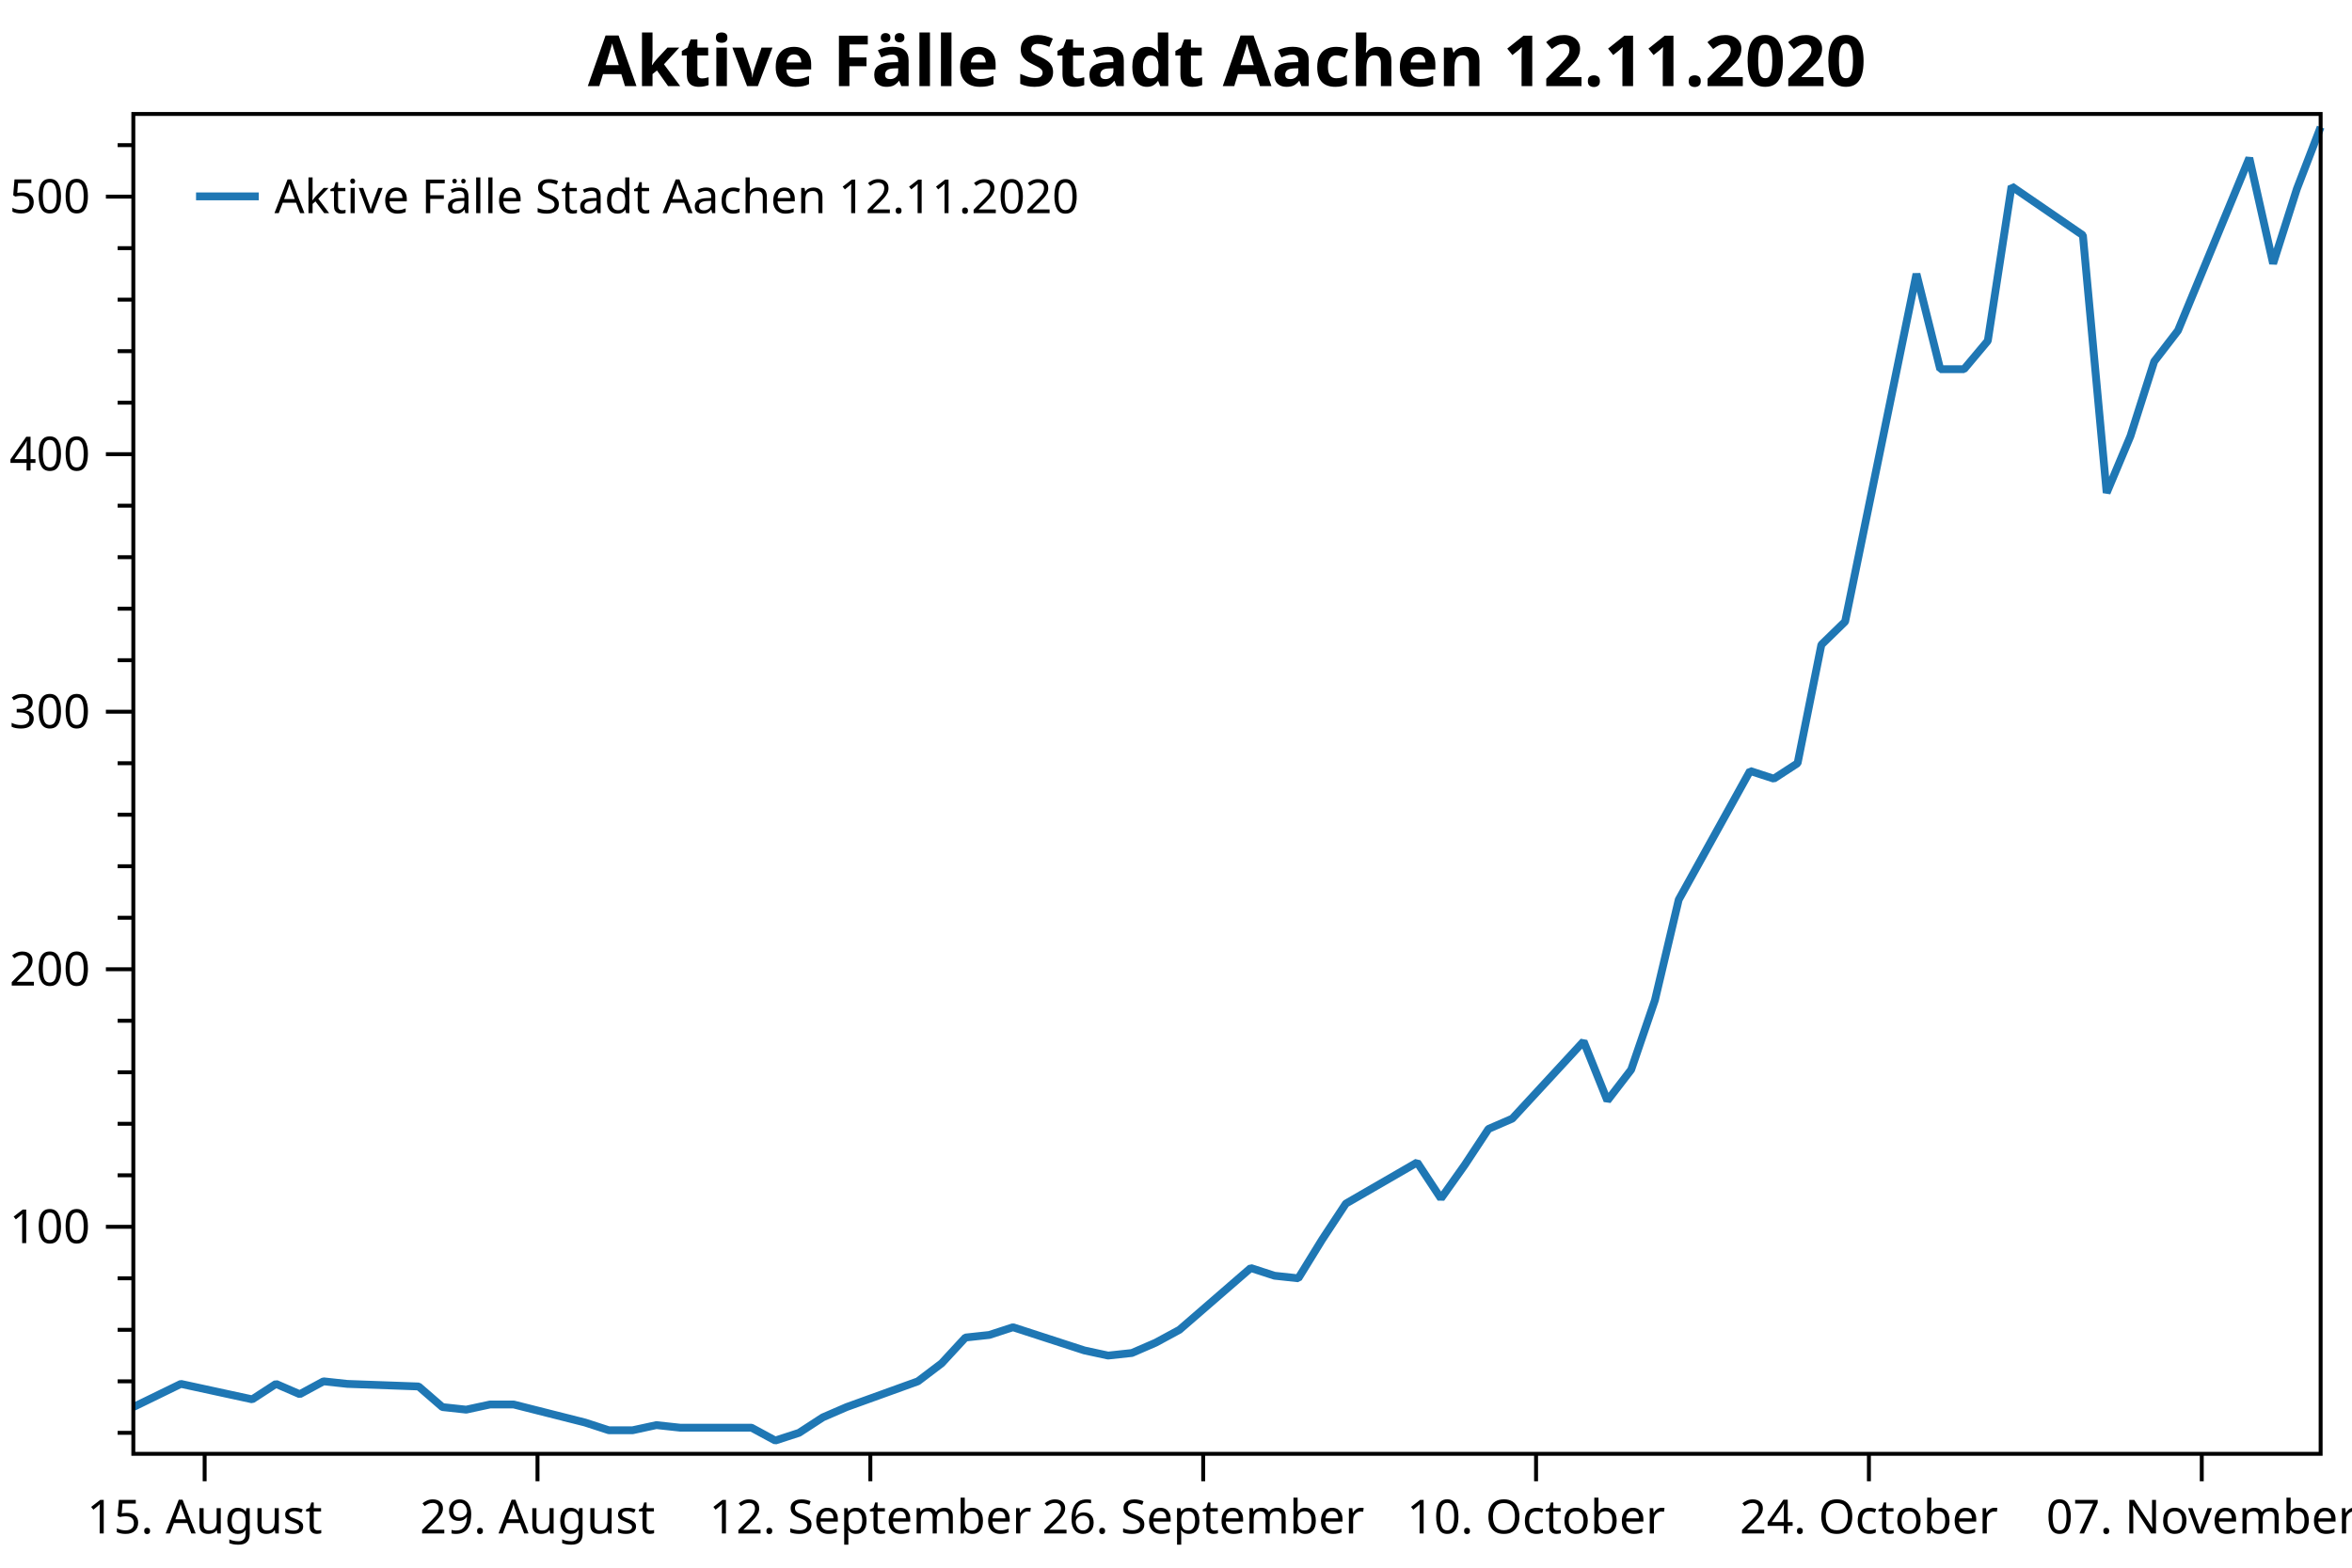
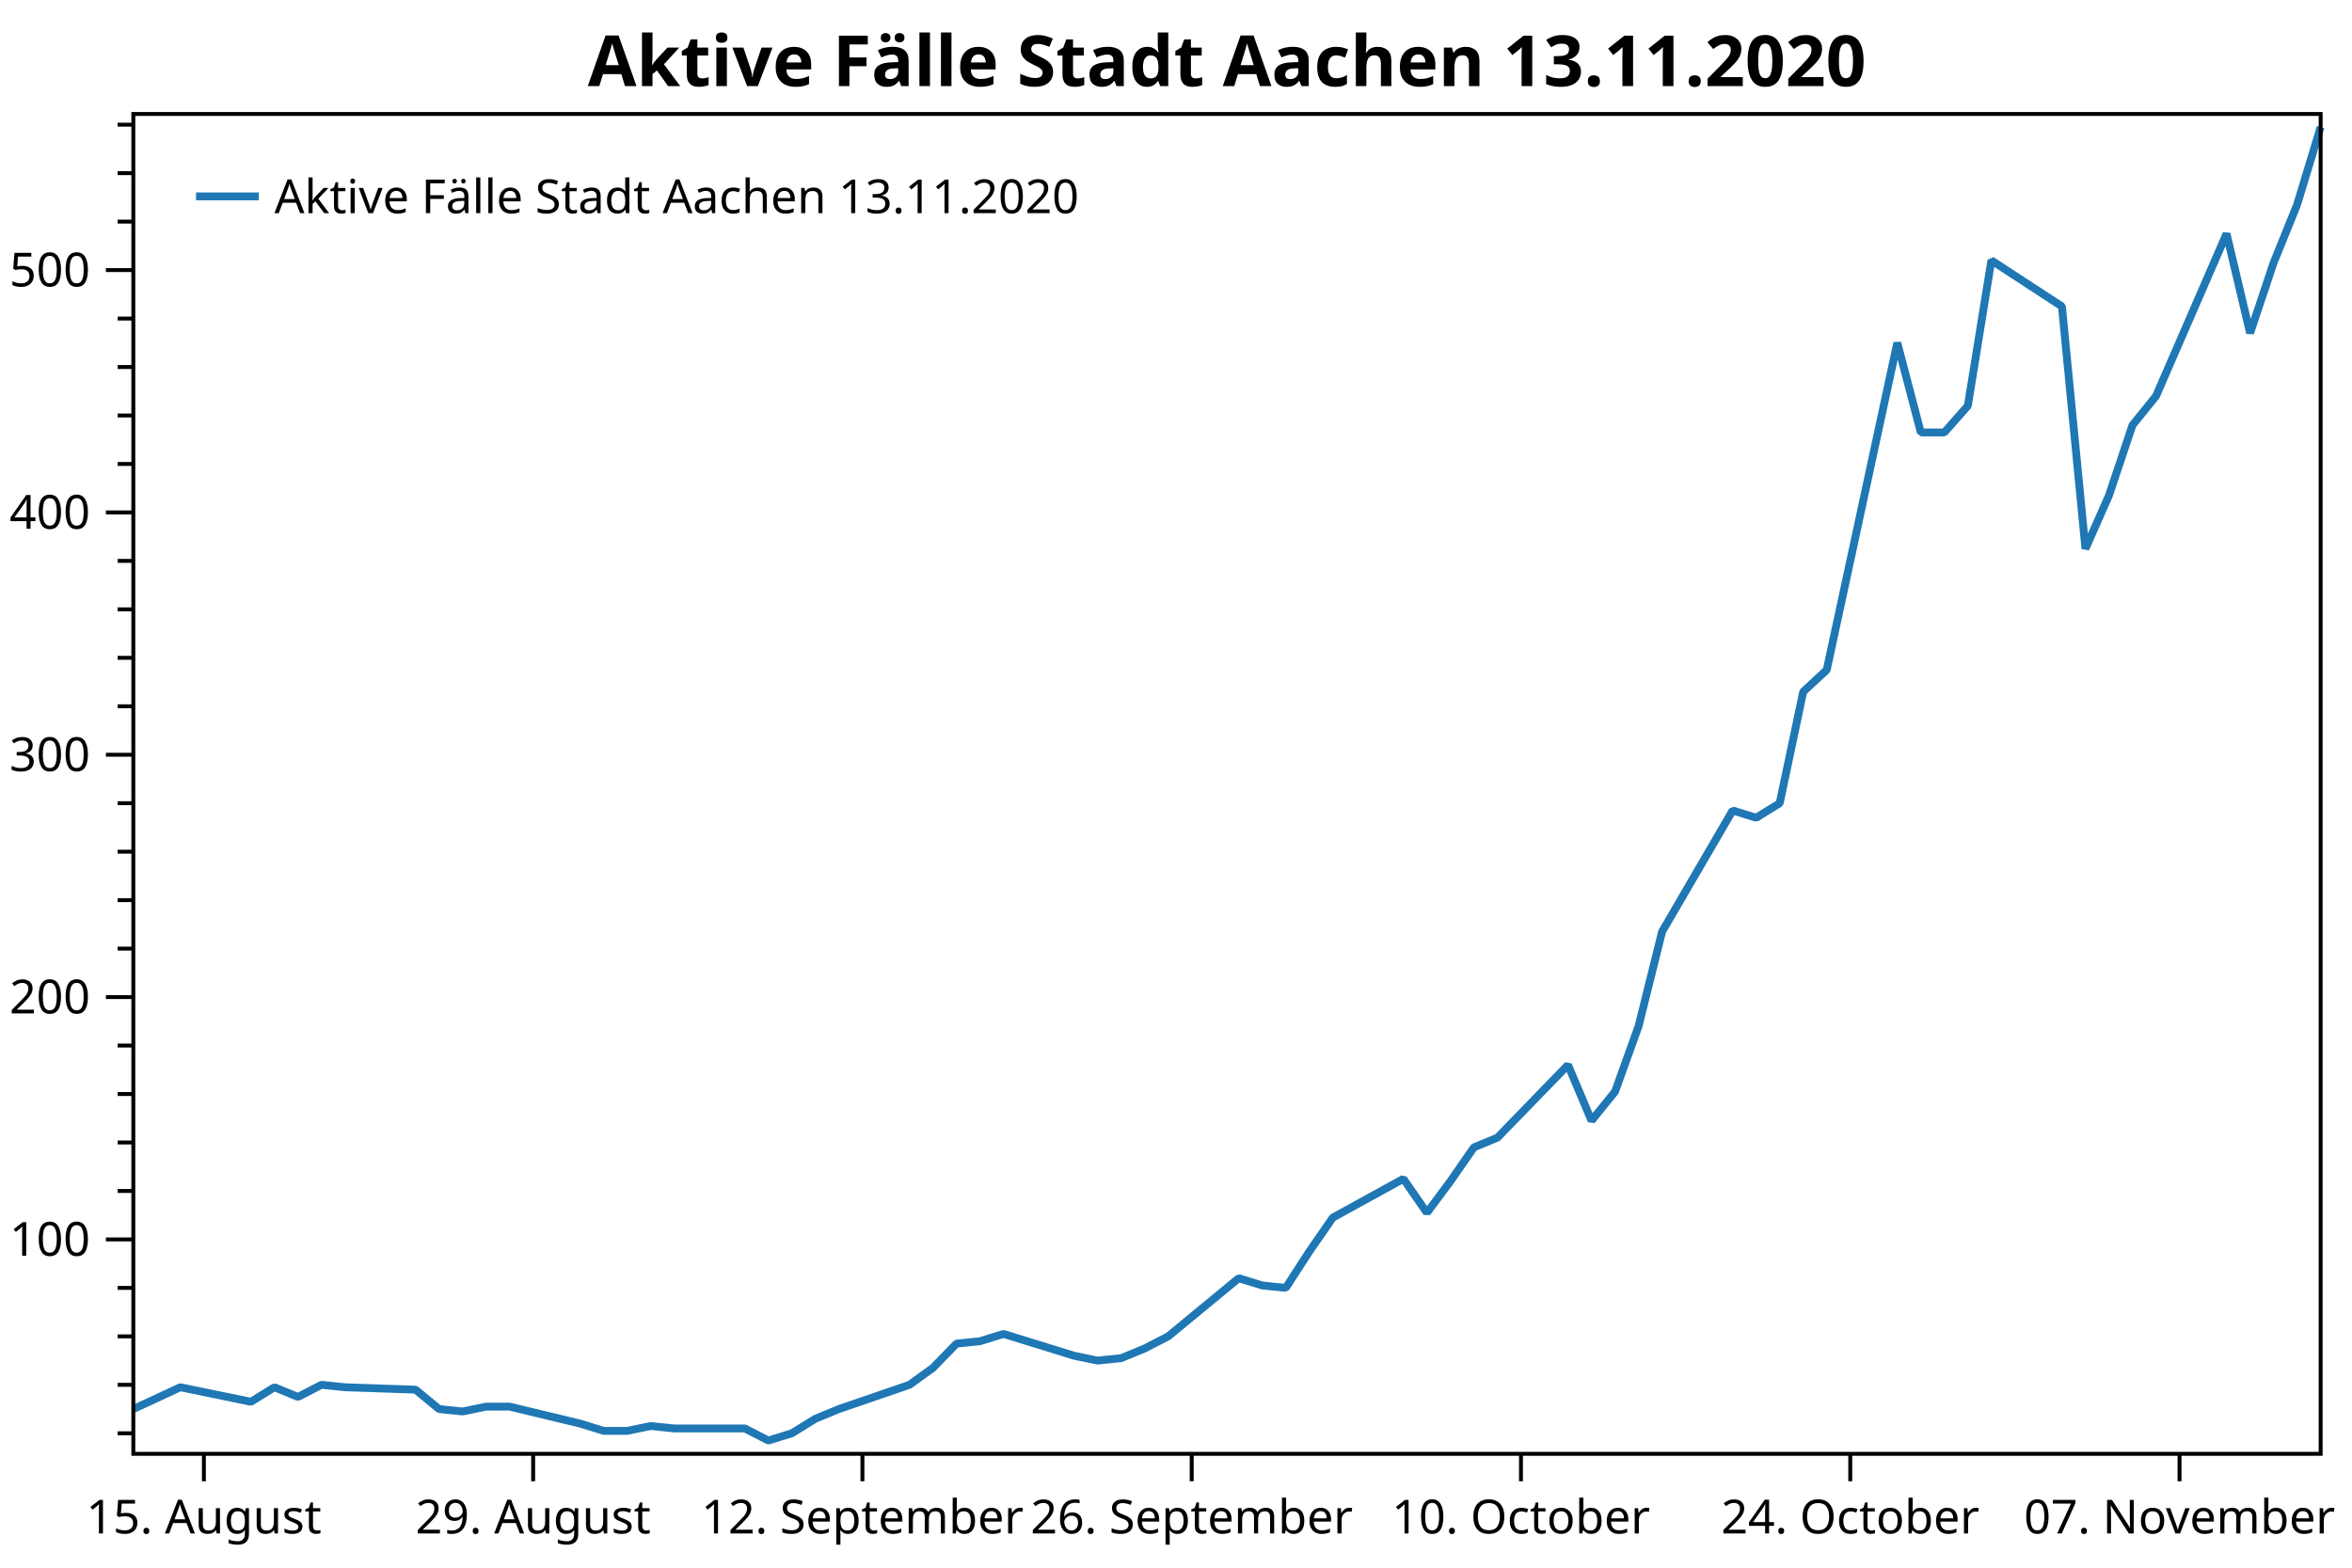
<svg xmlns="http://www.w3.org/2000/svg" width="600" height="400" version="1.1">
  <rect x="0" y="0" width="600" height="400" style="fill:rgb(255,255,255);stroke:none;" />
-   <polyline points="34.012,365.591 30.012,365.591" style="fill:none;stroke:black;stroke-width:1" />
-   <polyline points="34.012,352.448 30.012,352.448" style="fill:none;stroke:black;stroke-width:1" />
-   <polyline points="34.012,339.306 30.012,339.306" style="fill:none;stroke:black;stroke-width:1" />
-   <polyline points="34.012,326.164 30.012,326.164" style="fill:none;stroke:black;stroke-width:1" />
-   <polyline points="34.012,299.879 30.012,299.879" style="fill:none;stroke:black;stroke-width:1" />
-   <polyline points="34.012,286.736 30.012,286.736" style="fill:none;stroke:black;stroke-width:1" />
-   <polyline points="34.012,273.594 30.012,273.594" style="fill:none;stroke:black;stroke-width:1" />
-   <polyline points="34.012,260.452 30.012,260.452" style="fill:none;stroke:black;stroke-width:1" />
-   <polyline points="34.012,234.167 30.012,234.167" style="fill:none;stroke:black;stroke-width:1" />
-   <polyline points="34.012,221.024 30.012,221.024" style="fill:none;stroke:black;stroke-width:1" />
-   <polyline points="34.012,207.882 30.012,207.882" style="fill:none;stroke:black;stroke-width:1" />
-   <polyline points="34.012,194.739 30.012,194.739" style="fill:none;stroke:black;stroke-width:1" />
-   <polyline points="34.012,168.455 30.012,168.455" style="fill:none;stroke:black;stroke-width:1" />
-   <polyline points="34.012,155.312 30.012,155.312" style="fill:none;stroke:black;stroke-width:1" />
-   <polyline points="34.012,142.17 30.012,142.17" style="fill:none;stroke:black;stroke-width:1" />
-   <polyline points="34.012,129.028 30.012,129.028" style="fill:none;stroke:black;stroke-width:1" />
-   <polyline points="34.012,102.743 30.012,102.743" style="fill:none;stroke:black;stroke-width:1" />
-   <polyline points="34.012,89.6 30.012,89.6" style="fill:none;stroke:black;stroke-width:1" />
-   <polyline points="34.012,76.458 30.012,76.458" style="fill:none;stroke:black;stroke-width:1" />
-   <polyline points="34.012,63.316 30.012,63.316" style="fill:none;stroke:black;stroke-width:1" />
-   <polyline points="34.012,37.031 30.012,37.031" style="fill:none;stroke:black;stroke-width:1" />
-   <text dominant-baseline="middle" text-anchor="end" transform="translate(23.012,313.0212)" font-family="Segoe UI" font-size="12" font-weight="400" fill="black">100</text>
-   <text dominant-baseline="middle" text-anchor="end" transform="translate(23.012,247.3092)" font-family="Segoe UI" font-size="12" font-weight="400" fill="black">200</text>
-   <text dominant-baseline="middle" text-anchor="end" transform="translate(23.012,181.5971)" font-family="Segoe UI" font-size="12" font-weight="400" fill="black">300</text>
-   <text dominant-baseline="middle" text-anchor="end" transform="translate(23.012,115.8851)" font-family="Segoe UI" font-size="12" font-weight="400" fill="black">400</text>
-   <text dominant-baseline="middle" text-anchor="end" transform="translate(23.012,50.1731)" font-family="Segoe UI" font-size="12" font-weight="400" fill="black">500</text>
-   <polyline points="34.012,313.021 27.012,313.021" style="fill:none;stroke:black;stroke-width:1" />
-   <polyline points="34.012,247.309 27.012,247.309" style="fill:none;stroke:black;stroke-width:1" />
-   <polyline points="34.012,181.597 27.012,181.597" style="fill:none;stroke:black;stroke-width:1" />
-   <polyline points="34.012,115.885 27.012,115.885" style="fill:none;stroke:black;stroke-width:1" />
-   <polyline points="34.012,50.173 27.012,50.173" style="fill:none;stroke:black;stroke-width:1" />
-   <text dominant-baseline="hanging" text-anchor="middle" transform="translate(52.2073,381.947)" font-family="Segoe UI" font-size="12" font-weight="400" fill="black">15. August</text>
-   <text dominant-baseline="hanging" text-anchor="middle" transform="translate(137.1185,381.947)" font-family="Segoe UI" font-size="12" font-weight="400" fill="black">29. August</text>
-   <text dominant-baseline="hanging" text-anchor="middle" transform="translate(222.0297,381.947)" font-family="Segoe UI" font-size="12" font-weight="400" fill="black">12. September</text>
-   <text dominant-baseline="hanging" text-anchor="middle" transform="translate(306.9409,381.947)" font-family="Segoe UI" font-size="12" font-weight="400" fill="black">26. September</text>
-   <text dominant-baseline="hanging" text-anchor="middle" transform="translate(391.8521,381.947)" font-family="Segoe UI" font-size="12" font-weight="400" fill="black">10. October</text>
-   <text dominant-baseline="hanging" text-anchor="middle" transform="translate(476.7633,381.947)" font-family="Segoe UI" font-size="12" font-weight="400" fill="black">24. October</text>
-   <text dominant-baseline="hanging" text-anchor="middle" transform="translate(561.6746,381.947)" font-family="Segoe UI" font-size="12" font-weight="400" fill="black">07. November</text>
-   <polyline points="52.207,370.947 52.207,377.947" style="fill:none;stroke:black;stroke-width:1" />
-   <polyline points="137.119,370.947 137.119,377.947" style="fill:none;stroke:black;stroke-width:1" />
-   <polyline points="222.03,370.947 222.03,377.947" style="fill:none;stroke:black;stroke-width:1" />
-   <polyline points="306.941,370.947 306.941,377.947" style="fill:none;stroke:black;stroke-width:1" />
-   <polyline points="391.852,370.947 391.852,377.947" style="fill:none;stroke:black;stroke-width:1" />
-   <polyline points="476.763,370.947 476.763,377.947" style="fill:none;stroke:black;stroke-width:1" />
-   <polyline points="561.675,370.947 561.675,377.947" style="fill:none;stroke:black;stroke-width:1" />
-   <polyline points="34.012,359.02 46.142,353.106 64.337,357.048 70.403,353.106 76.468,355.734 82.533,352.448 88.598,353.106 106.793,353.763 112.858,359.02 118.923,359.677 124.988,358.363 131.053,358.363 149.249,362.962 155.314,364.934 161.379,364.934 167.444,363.62 173.509,364.277 191.704,364.277 197.769,367.562 203.834,365.591 209.899,361.648 215.965,359.02 234.16,352.448 240.225,347.849 246.29,341.277 252.355,340.62 258.42,338.649 276.615,344.563 282.681,345.877 288.746,345.22 294.811,342.592 300.876,339.306 319.071,323.535 325.136,325.507 331.201,326.164 337.266,316.307 343.331,307.107 361.527,296.593 367.592,305.793 373.657,297.25 379.722,288.051 385.787,285.422 403.982,265.709 410.047,280.822 416.113,272.937 422.178,255.195 428.243,229.567 446.438,196.711 452.503,198.682 458.568,194.739 464.633,164.512 470.698,158.598 488.894,69.887 494.959,94.2 501.024,94.2 507.089,86.972 513.154,47.545 531.349,60.03 537.414,125.742 543.479,111.285 549.544,92.229 555.61,84.343 573.805,40.316 579.87,67.258 585.935,48.202 592,32.431" style="fill:none;stroke:rgb(31,119,180);stroke-width:2;stroke-linejoin:bevel" />
-   <text dominant-baseline="hanging" text-anchor="middle" transform="translate(313.006,8)" font-family="Segoe UI" font-size="18" font-weight="700" fill="black">Aktive Fälle Stadt Aachen 12.11.2020</text>
+   <polyline points="34.012,365.707 30.012,365.707" style="fill:none;stroke:black;stroke-width:1" />
+   <polyline points="34.012,353.341 30.012,353.341" style="fill:none;stroke:black;stroke-width:1" />
+   <polyline points="34.012,340.974 30.012,340.974" style="fill:none;stroke:black;stroke-width:1" />
+   <polyline points="34.012,328.608 30.012,328.608" style="fill:none;stroke:black;stroke-width:1" />
+   <polyline points="34.012,303.875 30.012,303.875" style="fill:none;stroke:black;stroke-width:1" />
+   <polyline points="34.012,291.508 30.012,291.508" style="fill:none;stroke:black;stroke-width:1" />
+   <polyline points="34.012,279.142 30.012,279.142" style="fill:none;stroke:black;stroke-width:1" />
+   <polyline points="34.012,266.775 30.012,266.775" style="fill:none;stroke:black;stroke-width:1" />
+   <polyline points="34.012,242.042 30.012,242.042" style="fill:none;stroke:black;stroke-width:1" />
+   <polyline points="34.012,229.676 30.012,229.676" style="fill:none;stroke:black;stroke-width:1" />
+   <polyline points="34.012,217.31 30.012,217.31" style="fill:none;stroke:black;stroke-width:1" />
+   <polyline points="34.012,204.943 30.012,204.943" style="fill:none;stroke:black;stroke-width:1" />
+   <polyline points="34.012,180.21 30.012,180.21" style="fill:none;stroke:black;stroke-width:1" />
+   <polyline points="34.012,167.844 30.012,167.844" style="fill:none;stroke:black;stroke-width:1" />
+   <polyline points="34.012,155.477 30.012,155.477" style="fill:none;stroke:black;stroke-width:1" />
+   <polyline points="34.012,143.111 30.012,143.111" style="fill:none;stroke:black;stroke-width:1" />
+   <polyline points="34.012,118.378 30.012,118.378" style="fill:none;stroke:black;stroke-width:1" />
+   <polyline points="34.012,106.011 30.012,106.011" style="fill:none;stroke:black;stroke-width:1" />
+   <polyline points="34.012,93.645 30.012,93.645" style="fill:none;stroke:black;stroke-width:1" />
+   <polyline points="34.012,81.278 30.012,81.278" style="fill:none;stroke:black;stroke-width:1" />
+   <polyline points="34.012,56.545 30.012,56.545" style="fill:none;stroke:black;stroke-width:1" />
+   <polyline points="34.012,44.179 30.012,44.179" style="fill:none;stroke:black;stroke-width:1" />
+   <polyline points="34.012,31.812 30.012,31.812" style="fill:none;stroke:black;stroke-width:1" />
+   <text dominant-baseline="middle" text-anchor="end" transform="translate(23.012,316.2413)" font-family="Segoe UI" font-size="12" font-weight="400" fill="black">100</text>
+   <text dominant-baseline="middle" text-anchor="end" transform="translate(23.012,254.409)" font-family="Segoe UI" font-size="12" font-weight="400" fill="black">200</text>
+   <text dominant-baseline="middle" text-anchor="end" transform="translate(23.012,192.5766)" font-family="Segoe UI" font-size="12" font-weight="400" fill="black">300</text>
+   <text dominant-baseline="middle" text-anchor="end" transform="translate(23.012,130.7443)" font-family="Segoe UI" font-size="12" font-weight="400" fill="black">400</text>
+   <text dominant-baseline="middle" text-anchor="end" transform="translate(23.012,68.9119)" font-family="Segoe UI" font-size="12" font-weight="400" fill="black">500</text>
+   <polyline points="34.012,316.241 27.012,316.241" style="fill:none;stroke:black;stroke-width:1" />
+   <polyline points="34.012,254.409 27.012,254.409" style="fill:none;stroke:black;stroke-width:1" />
+   <polyline points="34.012,192.577 27.012,192.577" style="fill:none;stroke:black;stroke-width:1" />
+   <polyline points="34.012,130.744 27.012,130.744" style="fill:none;stroke:black;stroke-width:1" />
+   <polyline points="34.012,68.912 27.012,68.912" style="fill:none;stroke:black;stroke-width:1" />
+   <text dominant-baseline="hanging" text-anchor="middle" transform="translate(52.0116,381.947)" font-family="Segoe UI" font-size="12" font-weight="400" fill="black">15. August</text>
+   <text dominant-baseline="hanging" text-anchor="middle" transform="translate(136.0098,381.947)" font-family="Segoe UI" font-size="12" font-weight="400" fill="black">29. August</text>
+   <text dominant-baseline="hanging" text-anchor="middle" transform="translate(220.008,381.947)" font-family="Segoe UI" font-size="12" font-weight="400" fill="black">12. September</text>
+   <text dominant-baseline="hanging" text-anchor="middle" transform="translate(304.0062,381.947)" font-family="Segoe UI" font-size="12" font-weight="400" fill="black">26. September</text>
+   <text dominant-baseline="hanging" text-anchor="middle" transform="translate(388.0044,381.947)" font-family="Segoe UI" font-size="12" font-weight="400" fill="black">10. October</text>
+   <text dominant-baseline="hanging" text-anchor="middle" transform="translate(472.0026,381.947)" font-family="Segoe UI" font-size="12" font-weight="400" fill="black">24. October</text>
+   <text dominant-baseline="hanging" text-anchor="middle" transform="translate(556.0008,381.947)" font-family="Segoe UI" font-size="12" font-weight="400" fill="black">07. November</text>
+   <polyline points="52.012,370.947 52.012,377.947" style="fill:none;stroke:black;stroke-width:1" />
+   <polyline points="136.01,370.947 136.01,377.947" style="fill:none;stroke:black;stroke-width:1" />
+   <polyline points="220.008,370.947 220.008,377.947" style="fill:none;stroke:black;stroke-width:1" />
+   <polyline points="304.006,370.947 304.006,377.947" style="fill:none;stroke:black;stroke-width:1" />
+   <polyline points="388.004,370.947 388.004,377.947" style="fill:none;stroke:black;stroke-width:1" />
+   <polyline points="472.003,370.947 472.003,377.947" style="fill:none;stroke:black;stroke-width:1" />
+   <polyline points="556.001,370.947 556.001,377.947" style="fill:none;stroke:black;stroke-width:1" />
+   <polyline points="34.012,359.524 46.012,353.959 64.011,357.669 70.011,353.959 76.011,356.432 82.011,353.341 88.011,353.959 106.01,354.577 112.01,359.524 118.01,360.142 124.01,358.906 130.01,358.906 148.01,363.234 154.009,365.089 160.009,365.089 166.009,363.852 172.009,364.471 190.009,364.471 196.008,367.562 202.008,365.707 208.008,361.997 214.008,359.524 232.008,353.341 238.008,349.012 244.007,342.829 250.007,342.211 256.007,340.356 274.007,345.921 280.007,347.158 286.007,346.539 292.007,344.066 298.006,340.974 316.006,326.135 322.006,327.99 328.006,328.608 334.005,319.333 340.005,310.676 358.005,300.783 364.005,309.44 370.005,301.402 376.005,292.745 382.005,290.272 400.004,271.722 406.004,285.943 412.004,278.524 418.004,261.829 424.004,237.714 442.003,206.798 448.003,208.653 454.003,204.943 460.003,176.5 466.003,170.935 484.002,87.462 490.002,110.34 496.002,110.34 502.002,103.538 508.002,66.439 526.001,78.187 532.001,140.019 538.001,126.416 544.001,108.485 550.001,101.065 568,59.637 574,84.988 580,67.057 586,52.217 592,32.431" style="fill:none;stroke:rgb(31,119,180);stroke-width:2;stroke-linejoin:bevel" />
+   <text dominant-baseline="hanging" text-anchor="middle" transform="translate(313.006,8)" font-family="Segoe UI" font-size="18" font-weight="700" fill="black">Aktive Fälle Stadt Aachen 13.11.2020</text>
  <polygon points="34.012,29.079 592,29.079 592,370.947 34.012,370.947" style="fill:none;stroke:black;stroke-width:1" />
  <polygon points="42.012,37.08 228.483,37.08 228.483,63.133 42.012,63.133" style="fill:none;stroke:none;" />
-   <text dominant-baseline="hanging" text-anchor="start" transform="translate(70.012,45.0795)" font-family="Segoe UI" font-size="12" font-weight="400" fill="black">Aktive Fälle Stadt Aachen 12.11.2020</text>
+   <text dominant-baseline="hanging" text-anchor="start" transform="translate(70.012,45.0795)" font-family="Segoe UI" font-size="12" font-weight="400" fill="black">Aktive Fälle Stadt Aachen 13.11.2020</text>
  <polyline points="50.012,50.106 66.012,50.106" style="fill:none;stroke:rgb(31,119,180);stroke-width:2" />
</svg>
